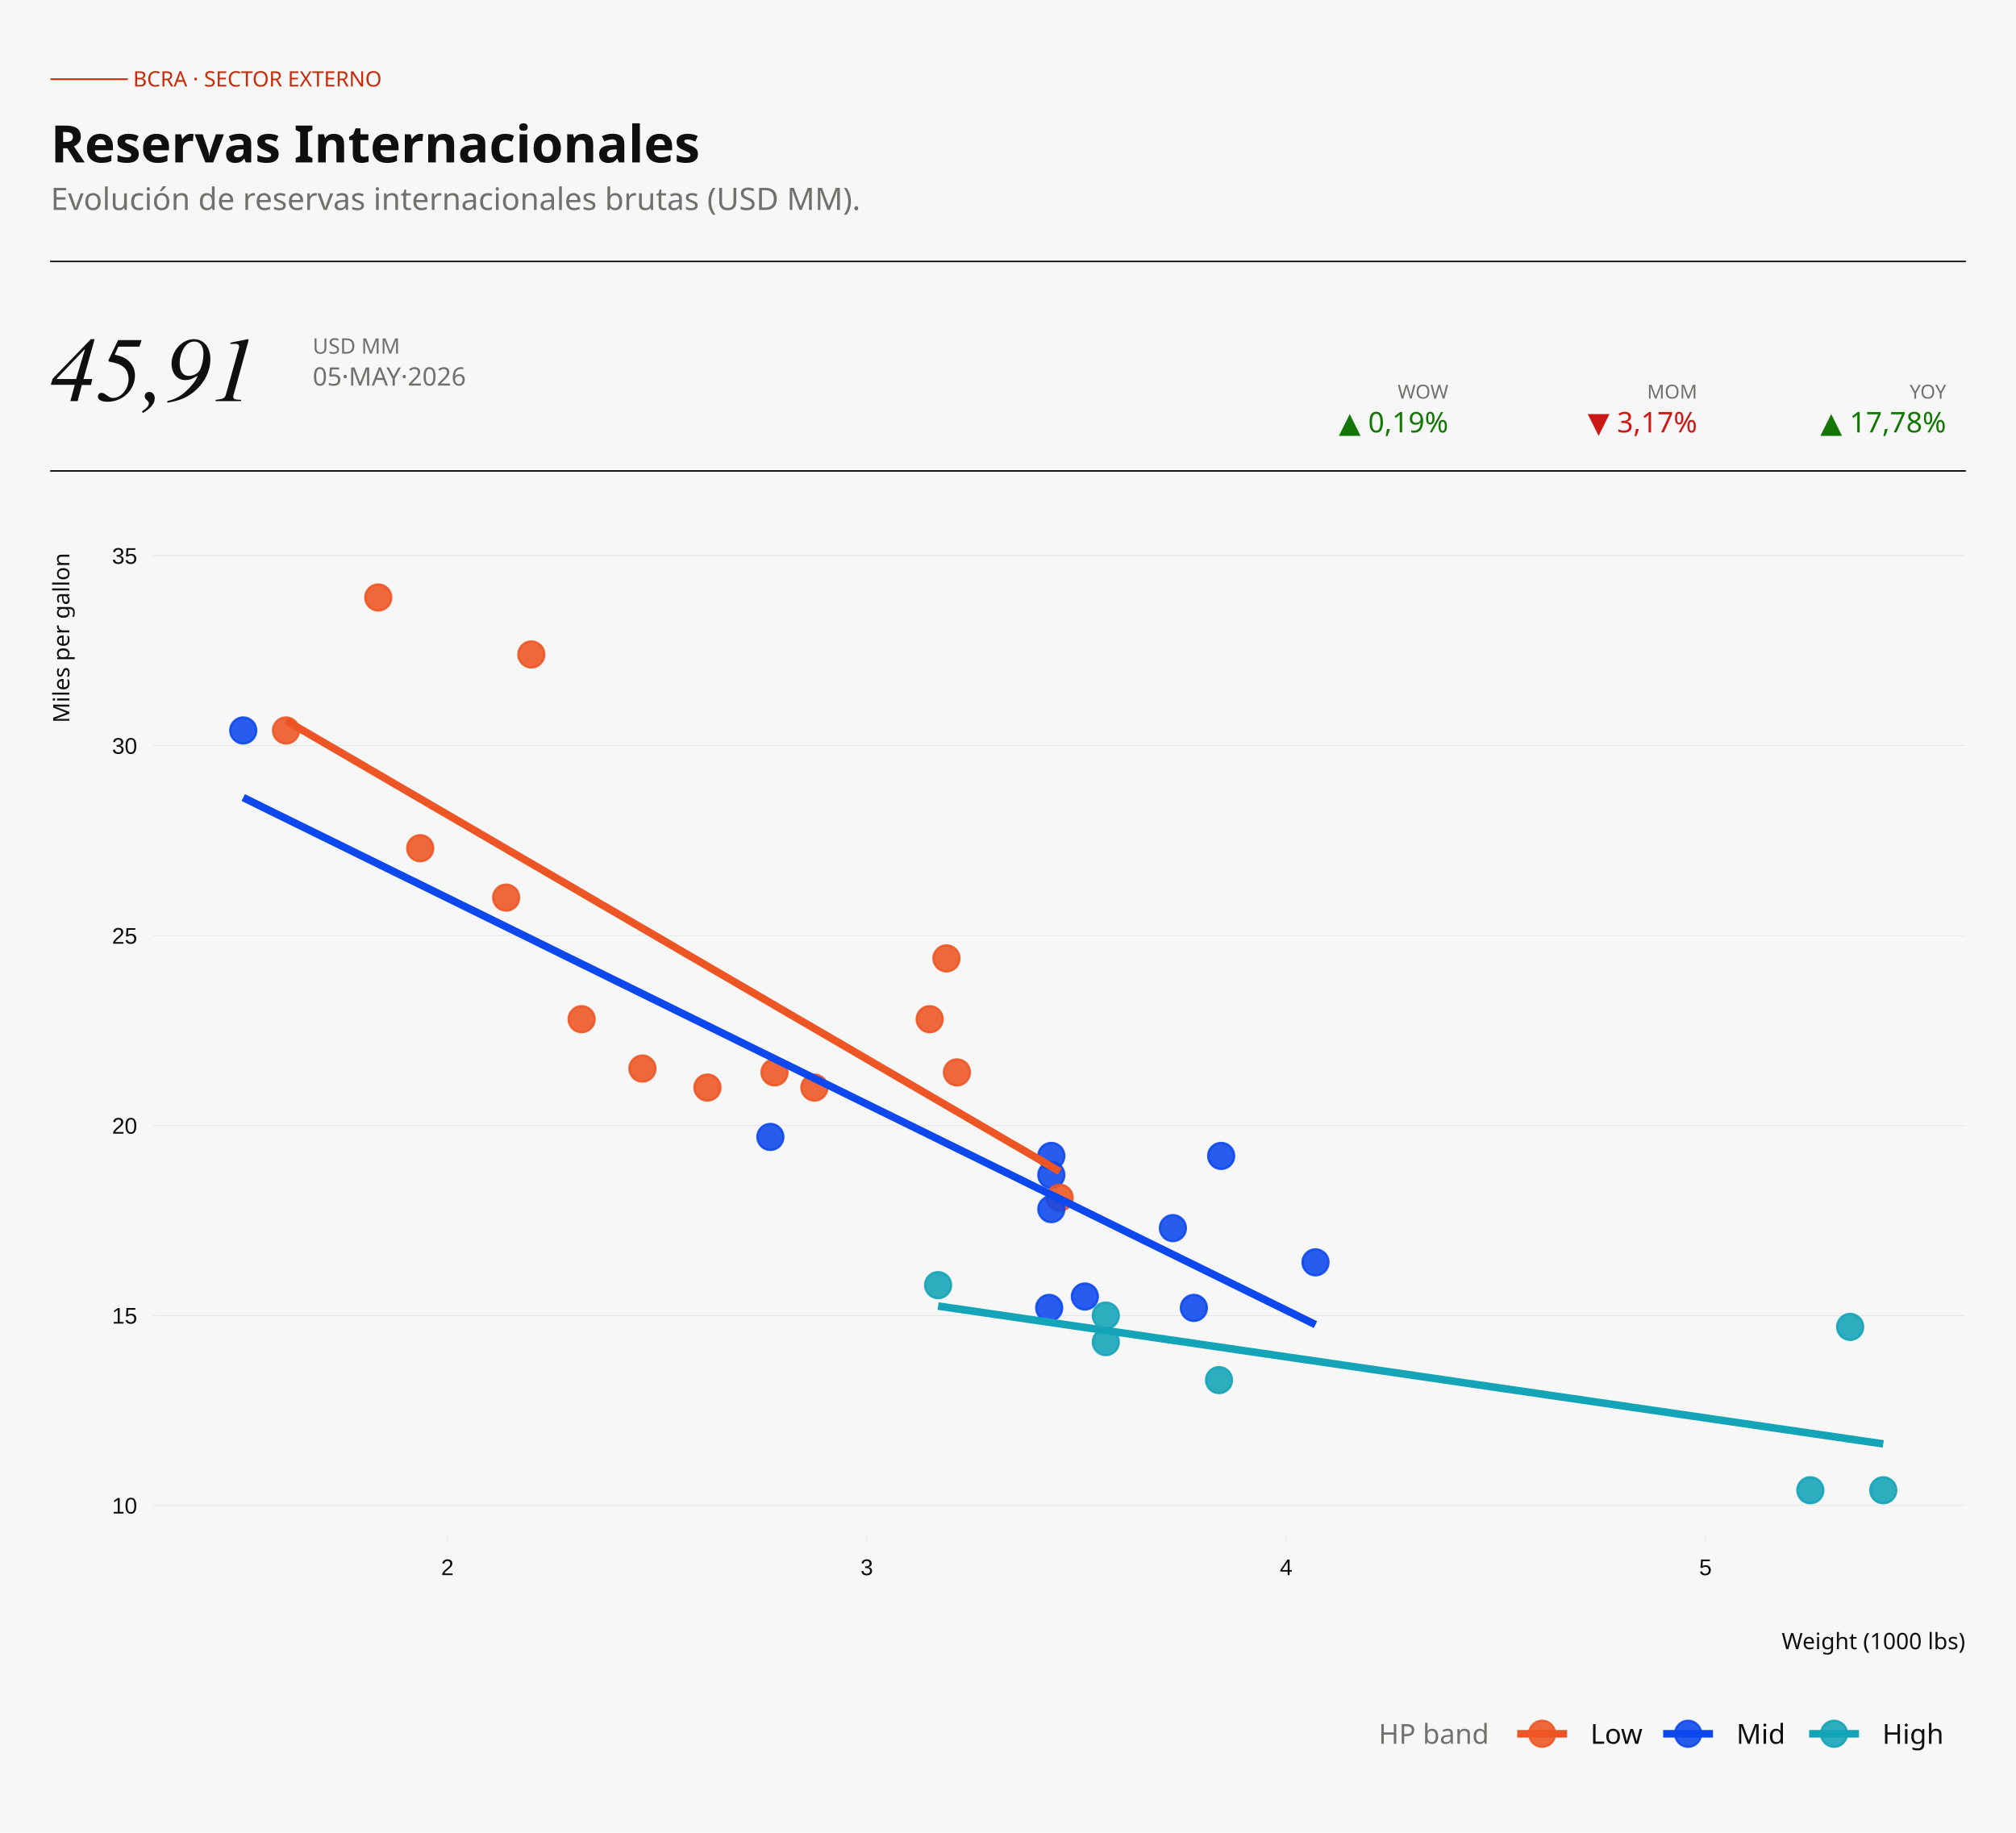
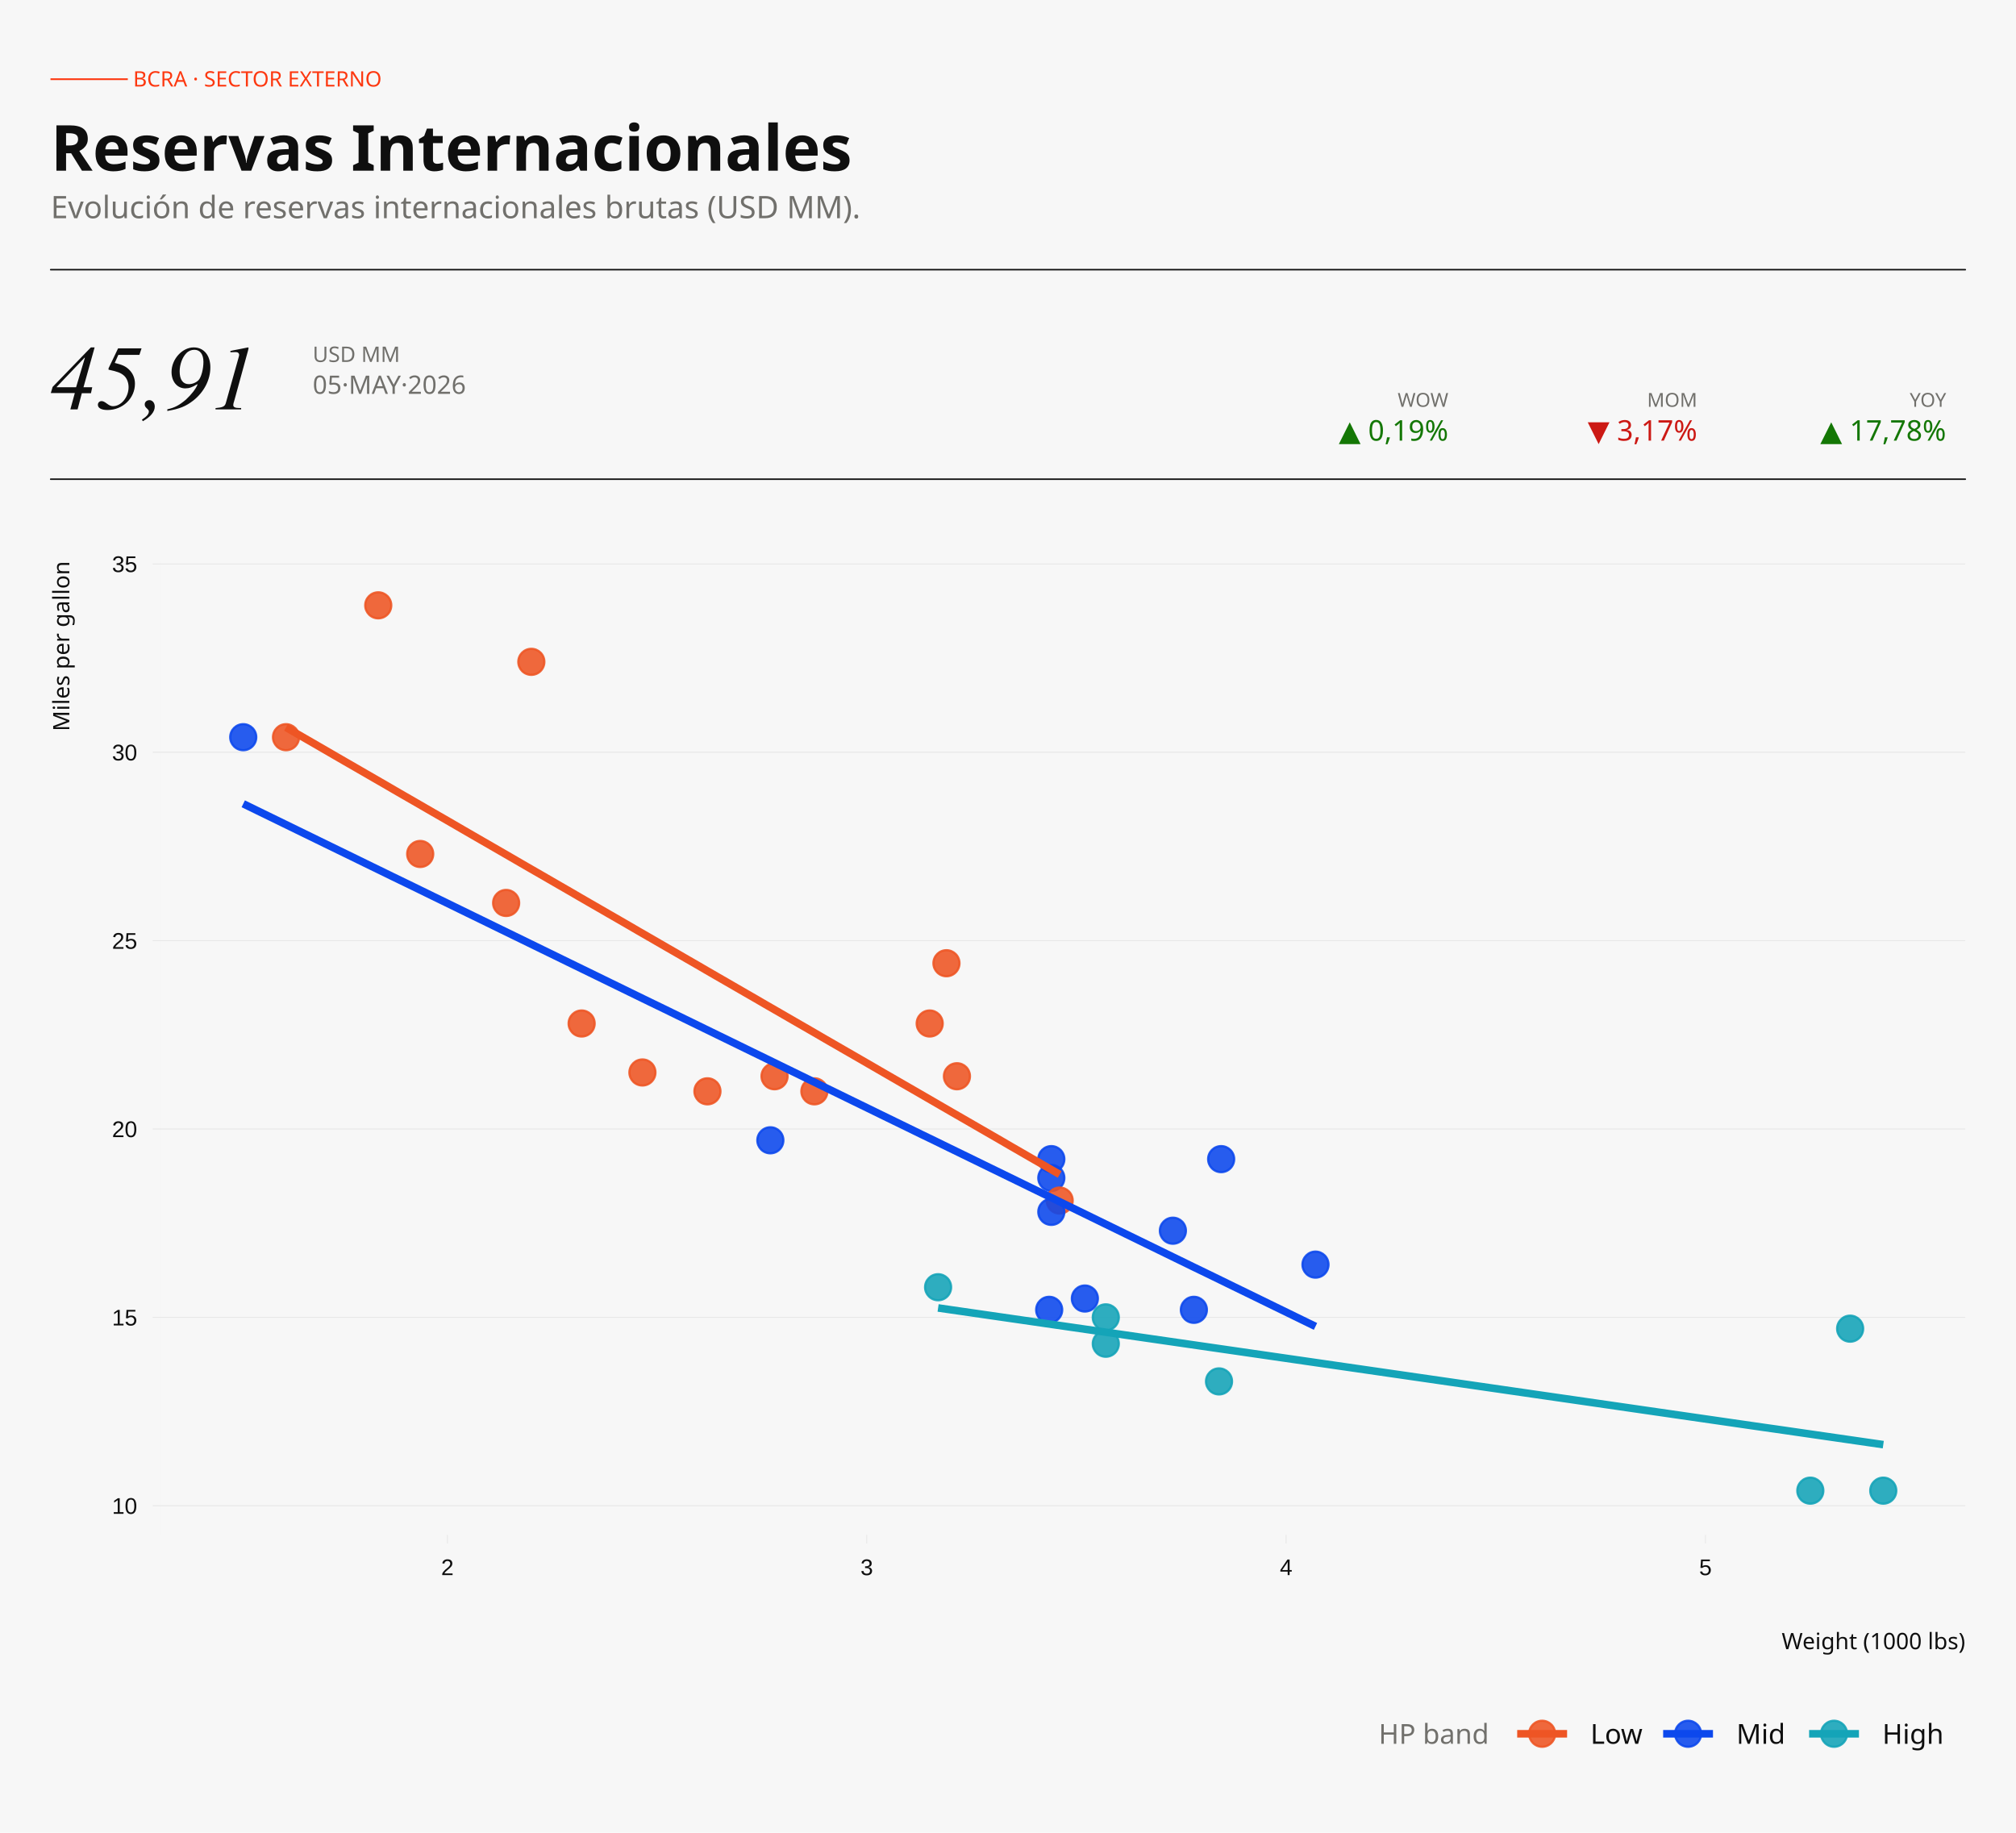
<svg xmlns="http://www.w3.org/2000/svg" width="396.00pt" height="360.00pt" viewBox="0 0 396.00 360.00">
  <g class="svglite">
    <defs>
      <style type="text/css">
    .svglite line, .svglite polyline, .svglite polygon, .svglite path, .svglite rect, .svglite circle {
      fill: none;
      stroke: #000000;
      stroke-linecap: round;
      stroke-linejoin: round;
      stroke-miterlimit: 10.00;
    }
    .svglite text {
      white-space: pre;
    }
    .svglite g.glyphgroup path {
      fill: inherit;
      stroke: none;
    }
  </style>
    </defs>
    <rect width="100%" height="100%" style="stroke: none; fill: none;" />
    <defs>
      <clipPath id="cpMC4wMHwzOTYuMDB8MC4wMHwzNjAuMDA=">
        <rect x="0.00" y="0.00" width="396.00" height="360.00" />
      </clipPath>
    </defs>
    <g clip-path="url(#cpMC4wMHwzOTYuMDB8MC4wMHwzNjAuMDA=)">
      <rect x="-0" y="0.00" width="396.00" height="360.00" style="stroke-width: 0.65; stroke: none; fill: #F7F7F7;" />
    </g>
    <defs>
-       <clipPath id="cpMzEuNjd8Mzg2LjA0fDEwOC41OXwzMDEuNDk=">
-         <rect x="31.67" y="108.59" width="354.37" height="192.90" />
+       <clipPath id="cpMzEuNjd8Mzg2LjA0fDExMC4yMXwzMDEuNDk=">
+         <rect x="31.67" y="110.21" width="354.37" height="191.28" />
      </clipPath>
    </defs>
-     <g clip-path="url(#cpMzEuNjd8Mzg2LjA0fDEwOC41OXwzMDEuNDk=)">
-       <rect x="31.67" y="108.59" width="354.37" height="192.90" style="stroke-width: 0.65; stroke: none; fill: #F7F7F7;" />
-       <polyline points="31.67,295.71 386.04,295.71 " style="stroke-width: 0.15; stroke: #E4E4E4; stroke-linecap: butt;" />
-       <polyline points="31.67,258.40 386.04,258.40 " style="stroke-width: 0.15; stroke: #E4E4E4; stroke-linecap: butt;" />
-       <polyline points="31.67,221.08 386.04,221.08 " style="stroke-width: 0.15; stroke: #E4E4E4; stroke-linecap: butt;" />
-       <polyline points="31.67,183.77 386.04,183.77 " style="stroke-width: 0.15; stroke: #E4E4E4; stroke-linecap: butt;" />
-       <polyline points="31.67,146.46 386.04,146.46 " style="stroke-width: 0.15; stroke: #E4E4E4; stroke-linecap: butt;" />
-       <polyline points="31.67,109.15 386.04,109.15 " style="stroke-width: 0.15; stroke: #E4E4E4; stroke-linecap: butt;" />
-       <circle cx="138.96" cy="213.62" r="2.56" style="stroke-width: 0.43; stroke: #EE5524; stroke-opacity: 0.88; fill: #EE5524; fill-opacity: 0.88;" />
-       <circle cx="159.97" cy="213.62" r="2.56" style="stroke-width: 0.43; stroke: #EE5524; stroke-opacity: 0.88; fill: #EE5524; fill-opacity: 0.88;" />
-       <circle cx="114.25" cy="200.19" r="2.56" style="stroke-width: 0.43; stroke: #EE5524; stroke-opacity: 0.88; fill: #EE5524; fill-opacity: 0.88;" />
-       <circle cx="187.97" cy="210.64" r="2.56" style="stroke-width: 0.43; stroke: #EE5524; stroke-opacity: 0.88; fill: #EE5524; fill-opacity: 0.88;" />
-       <circle cx="206.51" cy="230.79" r="2.56" style="stroke-width: 0.43; stroke: #0C48ED; stroke-opacity: 0.88; fill: #0C48ED; fill-opacity: 0.88;" />
-       <circle cx="208.15" cy="235.26" r="2.56" style="stroke-width: 0.43; stroke: #EE5524; stroke-opacity: 0.88; fill: #EE5524; fill-opacity: 0.88;" />
-       <circle cx="217.21" cy="263.62" r="2.56" style="stroke-width: 0.43; stroke: #14A4B8; stroke-opacity: 0.88; fill: #14A4B8; fill-opacity: 0.88;" />
-       <circle cx="185.91" cy="188.25" r="2.56" style="stroke-width: 0.43; stroke: #EE5524; stroke-opacity: 0.88; fill: #EE5524; fill-opacity: 0.88;" />
-       <circle cx="182.62" cy="200.19" r="2.56" style="stroke-width: 0.43; stroke: #EE5524; stroke-opacity: 0.88; fill: #EE5524; fill-opacity: 0.88;" />
-       <circle cx="206.51" cy="227.05" r="2.56" style="stroke-width: 0.43; stroke: #0C48ED; stroke-opacity: 0.88; fill: #0C48ED; fill-opacity: 0.88;" />
-       <circle cx="206.51" cy="237.50" r="2.56" style="stroke-width: 0.43; stroke: #0C48ED; stroke-opacity: 0.88; fill: #0C48ED; fill-opacity: 0.88;" />
-       <circle cx="258.40" cy="247.95" r="2.56" style="stroke-width: 0.43; stroke: #0C48ED; stroke-opacity: 0.88; fill: #0C48ED; fill-opacity: 0.88;" />
-       <circle cx="230.39" cy="241.23" r="2.56" style="stroke-width: 0.43; stroke: #0C48ED; stroke-opacity: 0.88; fill: #0C48ED; fill-opacity: 0.88;" />
-       <circle cx="234.51" cy="256.90" r="2.56" style="stroke-width: 0.43; stroke: #0C48ED; stroke-opacity: 0.88; fill: #0C48ED; fill-opacity: 0.88;" />
-       <circle cx="355.60" cy="292.72" r="2.56" style="stroke-width: 0.43; stroke: #14A4B8; stroke-opacity: 0.88; fill: #14A4B8; fill-opacity: 0.88;" />
-       <circle cx="369.93" cy="292.72" r="2.56" style="stroke-width: 0.43; stroke: #14A4B8; stroke-opacity: 0.88; fill: #14A4B8; fill-opacity: 0.88;" />
-       <circle cx="363.42" cy="260.63" r="2.56" style="stroke-width: 0.43; stroke: #14A4B8; stroke-opacity: 0.88; fill: #14A4B8; fill-opacity: 0.88;" />
-       <circle cx="104.37" cy="128.55" r="2.56" style="stroke-width: 0.43; stroke: #EE5524; stroke-opacity: 0.88; fill: #EE5524; fill-opacity: 0.88;" />
-       <circle cx="56.18" cy="143.48" r="2.56" style="stroke-width: 0.43; stroke: #EE5524; stroke-opacity: 0.88; fill: #EE5524; fill-opacity: 0.88;" />
-       <circle cx="74.30" cy="117.36" r="2.56" style="stroke-width: 0.43; stroke: #EE5524; stroke-opacity: 0.88; fill: #EE5524; fill-opacity: 0.88;" />
-       <circle cx="126.19" cy="209.89" r="2.56" style="stroke-width: 0.43; stroke: #EE5524; stroke-opacity: 0.88; fill: #EE5524; fill-opacity: 0.88;" />
-       <circle cx="213.10" cy="254.66" r="2.56" style="stroke-width: 0.43; stroke: #0C48ED; stroke-opacity: 0.88; fill: #0C48ED; fill-opacity: 0.88;" />
-       <circle cx="206.09" cy="256.90" r="2.56" style="stroke-width: 0.43; stroke: #0C48ED; stroke-opacity: 0.88; fill: #0C48ED; fill-opacity: 0.88;" />
-       <circle cx="239.45" cy="271.08" r="2.56" style="stroke-width: 0.43; stroke: #14A4B8; stroke-opacity: 0.88; fill: #14A4B8; fill-opacity: 0.88;" />
-       <circle cx="239.87" cy="227.05" r="2.56" style="stroke-width: 0.43; stroke: #0C48ED; stroke-opacity: 0.88; fill: #0C48ED; fill-opacity: 0.88;" />
-       <circle cx="82.54" cy="166.61" r="2.56" style="stroke-width: 0.43; stroke: #EE5524; stroke-opacity: 0.88; fill: #EE5524; fill-opacity: 0.88;" />
-       <circle cx="99.42" cy="176.31" r="2.56" style="stroke-width: 0.43; stroke: #EE5524; stroke-opacity: 0.88; fill: #EE5524; fill-opacity: 0.88;" />
-       <circle cx="47.78" cy="143.48" r="2.56" style="stroke-width: 0.43; stroke: #0C48ED; stroke-opacity: 0.88; fill: #0C48ED; fill-opacity: 0.88;" />
-       <circle cx="184.27" cy="252.43" r="2.56" style="stroke-width: 0.43; stroke: #14A4B8; stroke-opacity: 0.88; fill: #14A4B8; fill-opacity: 0.88;" />
-       <circle cx="151.32" cy="223.32" r="2.56" style="stroke-width: 0.43; stroke: #0C48ED; stroke-opacity: 0.88; fill: #0C48ED; fill-opacity: 0.88;" />
-       <circle cx="217.21" cy="258.40" r="2.56" style="stroke-width: 0.43; stroke: #14A4B8; stroke-opacity: 0.88; fill: #14A4B8; fill-opacity: 0.88;" />
-       <circle cx="152.14" cy="210.64" r="2.56" style="stroke-width: 0.43; stroke: #EE5524; stroke-opacity: 0.88; fill: #EE5524; fill-opacity: 0.88;" />
-       <polyline points="56.18,141.53 58.10,142.66 60.03,143.78 61.95,144.90 63.87,146.02 65.80,147.14 67.72,148.26 69.65,149.38 71.57,150.50 73.49,151.62 75.42,152.74 77.34,153.87 79.26,154.99 81.19,156.11 83.11,157.23 85.03,158.35 86.96,159.47 88.88,160.59 90.81,161.71 92.73,162.83 94.65,163.95 96.58,165.08 98.50,166.20 100.42,167.32 102.35,168.44 104.27,169.56 106.20,170.68 108.12,171.80 110.04,172.92 111.97,174.04 113.89,175.16 115.81,176.29 117.74,177.41 119.66,178.53 121.59,179.65 123.51,180.77 125.43,181.89 127.36,183.01 129.28,184.13 131.20,185.25 133.13,186.38 135.05,187.50 136.98,188.62 138.90,189.74 140.82,190.86 142.75,191.98 144.67,193.10 146.59,194.22 148.52,195.34 150.44,196.46 152.37,197.59 154.29,198.71 156.21,199.83 158.14,200.95 160.06,202.07 161.98,203.19 163.91,204.31 165.83,205.43 167.76,206.55 169.68,207.67 171.60,208.80 173.53,209.92 175.45,211.04 177.37,212.16 179.30,213.28 181.22,214.40 183.14,215.52 185.07,216.64 186.99,217.76 188.92,218.88 190.84,220.01 192.76,221.13 194.69,222.25 196.61,223.37 198.53,224.49 200.46,225.61 202.38,226.73 204.31,227.85 206.23,228.97 208.15,230.09 " style="stroke-width: 1.49; stroke: #EE5524; stroke-linecap: butt;" />
-       <polyline points="47.78,156.66 50.44,157.97 53.11,159.29 55.78,160.60 58.44,161.91 61.11,163.22 63.77,164.53 66.44,165.84 69.11,167.15 71.77,168.46 74.44,169.77 77.10,171.08 79.77,172.39 82.44,173.70 85.10,175.01 87.77,176.32 90.43,177.63 93.10,178.94 95.77,180.25 98.43,181.56 101.10,182.87 103.77,184.18 106.43,185.50 109.10,186.81 111.76,188.12 114.43,189.43 117.10,190.74 119.76,192.05 122.43,193.36 125.09,194.67 127.76,195.98 130.43,197.29 133.09,198.60 135.76,199.91 138.42,201.22 141.09,202.53 143.76,203.84 146.42,205.15 149.09,206.46 151.76,207.77 154.42,209.08 157.09,210.39 159.75,211.71 162.42,213.02 165.09,214.33 167.75,215.64 170.42,216.95 173.08,218.26 175.75,219.57 178.42,220.88 181.08,222.19 183.75,223.50 186.41,224.81 189.08,226.12 191.75,227.43 194.41,228.74 197.08,230.05 199.75,231.36 202.41,232.67 205.08,233.98 207.74,235.29 210.41,236.60 213.08,237.92 215.74,239.23 218.41,240.54 221.07,241.85 223.74,243.16 226.41,244.47 229.07,245.78 231.74,247.09 234.40,248.40 237.07,249.71 239.74,251.02 242.40,252.33 245.07,253.64 247.74,254.95 250.40,256.26 253.07,257.57 255.73,258.88 258.40,260.19 " style="stroke-width: 1.49; stroke: #0C48ED; stroke-linecap: butt;" />
-       <polyline points="184.27,256.54 186.62,256.88 188.97,257.22 191.32,257.56 193.67,257.91 196.02,258.25 198.37,258.59 200.72,258.94 203.07,259.28 205.42,259.62 207.77,259.96 210.12,260.31 212.47,260.65 214.82,260.99 217.17,261.33 219.52,261.68 221.87,262.02 224.22,262.36 226.57,262.71 228.92,263.05 231.27,263.39 233.62,263.73 235.97,264.08 238.32,264.42 240.67,264.76 243.02,265.11 245.37,265.45 247.72,265.79 250.07,266.13 252.42,266.48 254.77,266.82 257.12,267.16 259.47,267.50 261.82,267.85 264.17,268.19 266.52,268.53 268.87,268.88 271.22,269.22 273.57,269.56 275.92,269.90 278.27,270.25 280.62,270.59 282.97,270.93 285.32,271.27 287.67,271.62 290.02,271.96 292.37,272.30 294.72,272.65 297.07,272.99 299.42,273.33 301.77,273.67 304.12,274.02 306.47,274.36 308.83,274.70 311.18,275.04 313.53,275.39 315.88,275.73 318.23,276.07 320.58,276.42 322.93,276.76 325.28,277.10 327.63,277.44 329.98,277.79 332.33,278.13 334.68,278.47 337.03,278.82 339.38,279.16 341.73,279.50 344.08,279.84 346.43,280.19 348.78,280.53 351.13,280.87 353.48,281.21 355.83,281.56 358.18,281.90 360.53,282.24 362.88,282.59 365.23,282.93 367.58,283.27 369.93,283.61 " style="stroke-width: 1.49; stroke: #14A4B8; stroke-linecap: butt;" />
+     <g clip-path="url(#cpMzEuNjd8Mzg2LjA0fDExMC4yMXwzMDEuNDk=)">
+       <rect x="31.67" y="110.21" width="354.37" height="191.28" style="stroke-width: 0.65; stroke: none; fill: #F7F7F7;" />
+       <polyline points="31.67,295.76 386.04,295.76 " style="stroke-width: 0.15; stroke: #E4E4E4; stroke-linecap: butt;" />
+       <polyline points="31.67,258.76 386.04,258.76 " style="stroke-width: 0.15; stroke: #E4E4E4; stroke-linecap: butt;" />
+       <polyline points="31.67,221.76 386.04,221.76 " style="stroke-width: 0.15; stroke: #E4E4E4; stroke-linecap: butt;" />
+       <polyline points="31.67,184.76 386.04,184.76 " style="stroke-width: 0.15; stroke: #E4E4E4; stroke-linecap: butt;" />
+       <polyline points="31.67,147.76 386.04,147.76 " style="stroke-width: 0.15; stroke: #E4E4E4; stroke-linecap: butt;" />
+       <polyline points="31.67,110.76 386.04,110.76 " style="stroke-width: 0.15; stroke: #E4E4E4; stroke-linecap: butt;" />
+       <circle cx="138.96" cy="214.36" r="2.56" style="stroke-width: 0.43; stroke: #EE5524; stroke-opacity: 0.88; fill: #EE5524; fill-opacity: 0.88;" />
+       <circle cx="159.97" cy="214.36" r="2.56" style="stroke-width: 0.43; stroke: #EE5524; stroke-opacity: 0.88; fill: #EE5524; fill-opacity: 0.88;" />
+       <circle cx="114.25" cy="201.04" r="2.56" style="stroke-width: 0.43; stroke: #EE5524; stroke-opacity: 0.88; fill: #EE5524; fill-opacity: 0.88;" />
+       <circle cx="187.97" cy="211.40" r="2.56" style="stroke-width: 0.43; stroke: #EE5524; stroke-opacity: 0.88; fill: #EE5524; fill-opacity: 0.88;" />
+       <circle cx="206.51" cy="231.38" r="2.56" style="stroke-width: 0.43; stroke: #0C48ED; stroke-opacity: 0.88; fill: #0C48ED; fill-opacity: 0.88;" />
+       <circle cx="208.15" cy="235.82" r="2.56" style="stroke-width: 0.43; stroke: #EE5524; stroke-opacity: 0.88; fill: #EE5524; fill-opacity: 0.88;" />
+       <circle cx="217.21" cy="263.94" r="2.56" style="stroke-width: 0.43; stroke: #14A4B8; stroke-opacity: 0.88; fill: #14A4B8; fill-opacity: 0.88;" />
+       <circle cx="185.91" cy="189.20" r="2.56" style="stroke-width: 0.43; stroke: #EE5524; stroke-opacity: 0.88; fill: #EE5524; fill-opacity: 0.88;" />
+       <circle cx="182.62" cy="201.04" r="2.56" style="stroke-width: 0.43; stroke: #EE5524; stroke-opacity: 0.88; fill: #EE5524; fill-opacity: 0.88;" />
+       <circle cx="206.51" cy="227.68" r="2.56" style="stroke-width: 0.43; stroke: #0C48ED; stroke-opacity: 0.88; fill: #0C48ED; fill-opacity: 0.88;" />
+       <circle cx="206.51" cy="238.04" r="2.56" style="stroke-width: 0.43; stroke: #0C48ED; stroke-opacity: 0.88; fill: #0C48ED; fill-opacity: 0.88;" />
+       <circle cx="258.40" cy="248.40" r="2.56" style="stroke-width: 0.43; stroke: #0C48ED; stroke-opacity: 0.88; fill: #0C48ED; fill-opacity: 0.88;" />
+       <circle cx="230.39" cy="241.74" r="2.56" style="stroke-width: 0.43; stroke: #0C48ED; stroke-opacity: 0.88; fill: #0C48ED; fill-opacity: 0.88;" />
+       <circle cx="234.51" cy="257.28" r="2.56" style="stroke-width: 0.43; stroke: #0C48ED; stroke-opacity: 0.88; fill: #0C48ED; fill-opacity: 0.88;" />
+       <circle cx="355.60" cy="292.80" r="2.56" style="stroke-width: 0.43; stroke: #14A4B8; stroke-opacity: 0.88; fill: #14A4B8; fill-opacity: 0.88;" />
+       <circle cx="369.93" cy="292.80" r="2.56" style="stroke-width: 0.43; stroke: #14A4B8; stroke-opacity: 0.88; fill: #14A4B8; fill-opacity: 0.88;" />
+       <circle cx="363.42" cy="260.98" r="2.56" style="stroke-width: 0.43; stroke: #14A4B8; stroke-opacity: 0.88; fill: #14A4B8; fill-opacity: 0.88;" />
+       <circle cx="104.37" cy="130.00" r="2.56" style="stroke-width: 0.43; stroke: #EE5524; stroke-opacity: 0.88; fill: #EE5524; fill-opacity: 0.88;" />
+       <circle cx="56.18" cy="144.80" r="2.56" style="stroke-width: 0.43; stroke: #EE5524; stroke-opacity: 0.88; fill: #EE5524; fill-opacity: 0.88;" />
+       <circle cx="74.30" cy="118.90" r="2.56" style="stroke-width: 0.43; stroke: #EE5524; stroke-opacity: 0.88; fill: #EE5524; fill-opacity: 0.88;" />
+       <circle cx="126.19" cy="210.66" r="2.56" style="stroke-width: 0.43; stroke: #EE5524; stroke-opacity: 0.88; fill: #EE5524; fill-opacity: 0.88;" />
+       <circle cx="213.10" cy="255.06" r="2.56" style="stroke-width: 0.43; stroke: #0C48ED; stroke-opacity: 0.88; fill: #0C48ED; fill-opacity: 0.88;" />
+       <circle cx="206.09" cy="257.28" r="2.56" style="stroke-width: 0.43; stroke: #0C48ED; stroke-opacity: 0.88; fill: #0C48ED; fill-opacity: 0.88;" />
+       <circle cx="239.45" cy="271.34" r="2.56" style="stroke-width: 0.43; stroke: #14A4B8; stroke-opacity: 0.88; fill: #14A4B8; fill-opacity: 0.88;" />
+       <circle cx="239.87" cy="227.68" r="2.56" style="stroke-width: 0.43; stroke: #0C48ED; stroke-opacity: 0.88; fill: #0C48ED; fill-opacity: 0.88;" />
+       <circle cx="82.54" cy="167.74" r="2.56" style="stroke-width: 0.43; stroke: #EE5524; stroke-opacity: 0.88; fill: #EE5524; fill-opacity: 0.88;" />
+       <circle cx="99.42" cy="177.36" r="2.56" style="stroke-width: 0.43; stroke: #EE5524; stroke-opacity: 0.88; fill: #EE5524; fill-opacity: 0.88;" />
+       <circle cx="47.78" cy="144.80" r="2.56" style="stroke-width: 0.43; stroke: #0C48ED; stroke-opacity: 0.88; fill: #0C48ED; fill-opacity: 0.88;" />
+       <circle cx="184.27" cy="252.84" r="2.56" style="stroke-width: 0.43; stroke: #14A4B8; stroke-opacity: 0.88; fill: #14A4B8; fill-opacity: 0.88;" />
+       <circle cx="151.32" cy="223.98" r="2.56" style="stroke-width: 0.43; stroke: #0C48ED; stroke-opacity: 0.88; fill: #0C48ED; fill-opacity: 0.88;" />
+       <circle cx="217.21" cy="258.76" r="2.56" style="stroke-width: 0.43; stroke: #14A4B8; stroke-opacity: 0.88; fill: #14A4B8; fill-opacity: 0.88;" />
+       <circle cx="152.14" cy="211.40" r="2.56" style="stroke-width: 0.43; stroke: #EE5524; stroke-opacity: 0.88; fill: #EE5524; fill-opacity: 0.88;" />
+       <polyline points="56.18,142.88 58.10,143.99 60.03,145.10 61.95,146.21 63.87,147.32 65.80,148.44 67.72,149.55 69.65,150.66 71.57,151.77 73.49,152.88 75.42,153.99 77.34,155.11 79.26,156.22 81.19,157.33 83.11,158.44 85.03,159.55 86.96,160.66 88.88,161.77 90.81,162.89 92.73,164.00 94.65,165.11 96.58,166.22 98.50,167.33 100.42,168.44 102.35,169.56 104.27,170.67 106.20,171.78 108.12,172.89 110.04,174.00 111.97,175.11 113.89,176.23 115.81,177.34 117.74,178.45 119.66,179.56 121.59,180.67 123.51,181.78 125.43,182.90 127.36,184.01 129.28,185.12 131.20,186.23 133.13,187.34 135.05,188.45 136.98,189.56 138.90,190.68 140.82,191.79 142.75,192.90 144.67,194.01 146.59,195.12 148.52,196.23 150.44,197.35 152.37,198.46 154.29,199.57 156.21,200.68 158.14,201.79 160.06,202.90 161.98,204.02 163.91,205.13 165.83,206.24 167.76,207.35 169.68,208.46 171.60,209.57 173.53,210.69 175.45,211.80 177.37,212.91 179.30,214.02 181.22,215.13 183.14,216.24 185.07,217.36 186.99,218.47 188.92,219.58 190.84,220.69 192.76,221.80 194.69,222.91 196.61,224.02 198.53,225.14 200.46,226.25 202.38,227.36 204.31,228.47 206.23,229.58 208.15,230.69 " style="stroke-width: 1.49; stroke: #EE5524; stroke-linecap: butt;" />
+       <polyline points="47.78,157.88 50.44,159.18 53.11,160.48 55.78,161.78 58.44,163.08 61.11,164.38 63.77,165.68 66.44,166.98 69.11,168.28 71.77,169.58 74.44,170.88 77.10,172.18 79.77,173.47 82.44,174.77 85.10,176.07 87.77,177.37 90.43,178.67 93.10,179.97 95.77,181.27 98.43,182.57 101.10,183.87 103.77,185.17 106.43,186.47 109.10,187.77 111.76,189.07 114.43,190.37 117.10,191.67 119.76,192.97 122.43,194.27 125.09,195.57 127.76,196.87 130.43,198.16 133.09,199.46 135.76,200.76 138.42,202.06 141.09,203.36 143.76,204.66 146.42,205.96 149.09,207.26 151.76,208.56 154.42,209.86 157.09,211.16 159.75,212.46 162.42,213.76 165.09,215.06 167.75,216.36 170.42,217.66 173.08,218.96 175.75,220.26 178.42,221.56 181.08,222.86 183.75,224.15 186.41,225.45 189.08,226.75 191.75,228.05 194.41,229.35 197.08,230.65 199.75,231.95 202.41,233.25 205.08,234.55 207.74,235.85 210.41,237.15 213.08,238.45 215.74,239.75 218.41,241.05 221.07,242.35 223.74,243.65 226.41,244.95 229.07,246.25 231.74,247.55 234.40,248.85 237.07,250.14 239.74,251.44 242.40,252.74 245.07,254.04 247.74,255.34 250.40,256.64 253.07,257.94 255.73,259.24 258.40,260.54 " style="stroke-width: 1.49; stroke: #0C48ED; stroke-linecap: butt;" />
+       <polyline points="184.27,256.91 186.62,257.25 188.97,257.59 191.32,257.93 193.67,258.27 196.02,258.61 198.37,258.95 200.72,259.29 203.07,259.63 205.42,259.97 207.77,260.31 210.12,260.65 212.47,260.99 214.82,261.33 217.17,261.67 219.52,262.01 221.87,262.35 224.22,262.69 226.57,263.03 228.92,263.37 231.27,263.71 233.62,264.05 235.97,264.39 238.32,264.73 240.67,265.07 243.02,265.41 245.37,265.75 247.72,266.09 250.07,266.43 252.42,266.77 254.77,267.11 257.12,267.45 259.47,267.79 261.82,268.13 264.17,268.47 266.52,268.81 268.87,269.15 271.22,269.49 273.57,269.83 275.92,270.17 278.27,270.51 280.62,270.85 282.97,271.19 285.32,271.53 287.67,271.87 290.02,272.21 292.37,272.55 294.72,272.89 297.07,273.23 299.42,273.57 301.77,273.91 304.12,274.25 306.47,274.59 308.83,274.93 311.18,275.27 313.53,275.61 315.88,275.95 318.23,276.29 320.58,276.63 322.93,276.97 325.28,277.31 327.63,277.65 329.98,277.99 332.33,278.33 334.68,278.67 337.03,279.01 339.38,279.35 341.73,279.69 344.08,280.03 346.43,280.37 348.78,280.70 351.13,281.04 353.48,281.38 355.83,281.72 358.18,282.06 360.53,282.40 362.88,282.74 365.23,283.08 367.58,283.42 369.93,283.76 " style="stroke-width: 1.49; stroke: #14A4B8; stroke-linecap: butt;" />
    </g>
    <g clip-path="url(#cpMC4wMHwzOTYuMDB8MC4wMHwzNjAuMDA=)">
-       <text x="26.96" y="297.30" text-anchor="end" style="font-size: 4.46px;fill: #0F0F0F; font-family: &quot;Arial&quot;;" textLength="4.97px" lengthAdjust="spacingAndGlyphs">10</text>
-       <text x="26.96" y="259.99" text-anchor="end" style="font-size: 4.46px;fill: #0F0F0F; font-family: &quot;Arial&quot;;" textLength="4.97px" lengthAdjust="spacingAndGlyphs">15</text>
-       <text x="26.96" y="222.68" text-anchor="end" style="font-size: 4.46px;fill: #0F0F0F; font-family: &quot;Arial&quot;;" textLength="4.97px" lengthAdjust="spacingAndGlyphs">20</text>
-       <text x="26.96" y="185.37" text-anchor="end" style="font-size: 4.46px;fill: #0F0F0F; font-family: &quot;Arial&quot;;" textLength="4.97px" lengthAdjust="spacingAndGlyphs">25</text>
-       <text x="26.96" y="148.06" text-anchor="end" style="font-size: 4.46px;fill: #0F0F0F; font-family: &quot;Arial&quot;;" textLength="4.97px" lengthAdjust="spacingAndGlyphs">30</text>
-       <text x="26.96" y="110.74" text-anchor="end" style="font-size: 4.46px;fill: #0F0F0F; font-family: &quot;Arial&quot;;" textLength="4.97px" lengthAdjust="spacingAndGlyphs">35</text>
-       <polyline points="29.99,295.71 31.67,295.71 " style="stroke-width: 0.15; stroke: #E4E4E4; stroke-linecap: butt;" />
-       <polyline points="29.99,258.40 31.67,258.40 " style="stroke-width: 0.15; stroke: #E4E4E4; stroke-linecap: butt;" />
-       <polyline points="29.99,221.08 31.67,221.08 " style="stroke-width: 0.15; stroke: #E4E4E4; stroke-linecap: butt;" />
-       <polyline points="29.99,183.77 31.67,183.77 " style="stroke-width: 0.15; stroke: #E4E4E4; stroke-linecap: butt;" />
-       <polyline points="29.99,146.46 31.67,146.46 " style="stroke-width: 0.15; stroke: #E4E4E4; stroke-linecap: butt;" />
-       <polyline points="29.99,109.15 31.67,109.15 " style="stroke-width: 0.15; stroke: #E4E4E4; stroke-linecap: butt;" />
+       <text x="26.96" y="297.35" text-anchor="end" style="font-size: 4.46px;fill: #0F0F0F; font-family: &quot;Arial&quot;;" textLength="4.97px" lengthAdjust="spacingAndGlyphs">10</text>
+       <text x="26.96" y="260.35" text-anchor="end" style="font-size: 4.46px;fill: #0F0F0F; font-family: &quot;Arial&quot;;" textLength="4.97px" lengthAdjust="spacingAndGlyphs">15</text>
+       <text x="26.96" y="223.35" text-anchor="end" style="font-size: 4.46px;fill: #0F0F0F; font-family: &quot;Arial&quot;;" textLength="4.97px" lengthAdjust="spacingAndGlyphs">20</text>
+       <text x="26.96" y="186.36" text-anchor="end" style="font-size: 4.46px;fill: #0F0F0F; font-family: &quot;Arial&quot;;" textLength="4.97px" lengthAdjust="spacingAndGlyphs">25</text>
+       <text x="26.96" y="149.36" text-anchor="end" style="font-size: 4.46px;fill: #0F0F0F; font-family: &quot;Arial&quot;;" textLength="4.97px" lengthAdjust="spacingAndGlyphs">30</text>
+       <text x="26.96" y="112.36" text-anchor="end" style="font-size: 4.46px;fill: #0F0F0F; font-family: &quot;Arial&quot;;" textLength="4.97px" lengthAdjust="spacingAndGlyphs">35</text>
+       <polyline points="29.99,295.76 31.67,295.76 " style="stroke-width: 0.15; stroke: #E4E4E4; stroke-linecap: butt;" />
+       <polyline points="29.99,258.76 31.67,258.76 " style="stroke-width: 0.15; stroke: #E4E4E4; stroke-linecap: butt;" />
+       <polyline points="29.99,221.76 31.67,221.76 " style="stroke-width: 0.15; stroke: #E4E4E4; stroke-linecap: butt;" />
+       <polyline points="29.99,184.76 31.67,184.76 " style="stroke-width: 0.15; stroke: #E4E4E4; stroke-linecap: butt;" />
+       <polyline points="29.99,147.76 31.67,147.76 " style="stroke-width: 0.15; stroke: #E4E4E4; stroke-linecap: butt;" />
+       <polyline points="29.99,110.76 31.67,110.76 " style="stroke-width: 0.15; stroke: #E4E4E4; stroke-linecap: butt;" />
      <polyline points="87.89,303.17 87.89,301.49 " style="stroke-width: 0.15; stroke: #E4E4E4; stroke-linecap: butt;" />
      <polyline points="170.26,303.17 170.26,301.49 " style="stroke-width: 0.15; stroke: #E4E4E4; stroke-linecap: butt;" />
      <polyline points="252.63,303.17 252.63,301.49 " style="stroke-width: 0.15; stroke: #E4E4E4; stroke-linecap: butt;" />
      <polyline points="335.00,303.17 335.00,301.49 " style="stroke-width: 0.15; stroke: #E4E4E4; stroke-linecap: butt;" />
      <text x="87.89" y="309.39" text-anchor="middle" style="font-size: 4.46px;fill: #0F0F0F; font-family: &quot;Arial&quot;;" textLength="2.48px" lengthAdjust="spacingAndGlyphs">2</text>
      <text x="170.26" y="309.39" text-anchor="middle" style="font-size: 4.46px;fill: #0F0F0F; font-family: &quot;Arial&quot;;" textLength="2.48px" lengthAdjust="spacingAndGlyphs">3</text>
      <text x="252.63" y="309.39" text-anchor="middle" style="font-size: 4.46px;fill: #0F0F0F; font-family: &quot;Arial&quot;;" textLength="2.48px" lengthAdjust="spacingAndGlyphs">4</text>
      <text x="335.00" y="309.39" text-anchor="middle" style="font-size: 4.46px;fill: #0F0F0F; font-family: &quot;Arial&quot;;" textLength="2.48px" lengthAdjust="spacingAndGlyphs">5</text>
      <text x="386.04" y="323.94" text-anchor="end" style="font-size: 4.46px;fill: #0F0F0F; font-family: &quot;JetBrains Mono&quot;;" textLength="45.42px" lengthAdjust="spacingAndGlyphs">Weight (1000 lbs)</text>
-       <text transform="translate(13.62,108.59) rotate(-90)" text-anchor="end" style="font-size: 4.46px;fill: #0F0F0F; font-family: &quot;JetBrains Mono&quot;;" textLength="42.75px" lengthAdjust="spacingAndGlyphs">Miles per gallon</text>
+       <text transform="translate(13.62,110.21) rotate(-90)" text-anchor="end" style="font-size: 4.46px;fill: #0F0F0F; font-family: &quot;JetBrains Mono&quot;;" textLength="42.75px" lengthAdjust="spacingAndGlyphs">Miles per gallon</text>
      <rect x="267.43" y="331.07" width="118.60" height="18.96" style="stroke-width: 0.75; stroke: none;" />
      <rect x="267.43" y="331.07" width="118.60" height="18.96" style="stroke-width: 0.65; stroke: none; fill: #F7F7F7;" />
      <text x="270.80" y="342.52" style="font-size: 5.40px;fill: #71706C; font-family: &quot;JetBrains Mono&quot;;" textLength="22.64px" lengthAdjust="spacingAndGlyphs">HP band</text>
      <rect x="296.80" y="334.43" width="12.24" height="12.24" style="stroke-width: 0.65; stroke: none; fill: #F7F7F7;" />
      <circle cx="302.92" cy="340.55" r="2.56" style="stroke-width: 0.43; stroke: #EE5524; stroke-opacity: 0.88; fill: #EE5524; fill-opacity: 0.88;" />
      <line x1="298.02" y1="340.55" x2="307.82" y2="340.55" style="stroke-width: 1.49; stroke: #EE5524; stroke-linecap: butt;" />
      <rect x="325.47" y="334.43" width="12.24" height="12.24" style="stroke-width: 0.65; stroke: none; fill: #F7F7F7;" />
      <circle cx="331.59" cy="340.55" r="2.56" style="stroke-width: 0.43; stroke: #0C48ED; stroke-opacity: 0.88; fill: #0C48ED; fill-opacity: 0.88;" />
      <line x1="326.69" y1="340.55" x2="336.48" y2="340.55" style="stroke-width: 1.49; stroke: #0C48ED; stroke-linecap: butt;" />
      <rect x="354.14" y="334.43" width="12.24" height="12.24" style="stroke-width: 0.65; stroke: none; fill: #F7F7F7;" />
      <circle cx="360.26" cy="340.55" r="2.56" style="stroke-width: 0.43; stroke: #14A4B8; stroke-opacity: 0.88; fill: #14A4B8; fill-opacity: 0.88;" />
      <line x1="355.36" y1="340.55" x2="365.15" y2="340.55" style="stroke-width: 1.49; stroke: #14A4B8; stroke-linecap: butt;" />
      <text x="312.40" y="342.52" style="font-size: 5.40px;fill: #0F0F0F; font-family: &quot;JetBrains Mono&quot;;" textLength="9.70px" lengthAdjust="spacingAndGlyphs">Low</text>
      <text x="341.07" y="342.52" style="font-size: 5.40px;fill: #0F0F0F; font-family: &quot;JetBrains Mono&quot;;" textLength="9.70px" lengthAdjust="spacingAndGlyphs">Mid</text>
      <text x="369.74" y="342.52" style="font-size: 5.40px;fill: #0F0F0F; font-family: &quot;JetBrains Mono&quot;;" textLength="12.94px" lengthAdjust="spacingAndGlyphs">High</text>
-       <text x="9.96" y="41.24" style="font-size: 6.08px;fill: #71706C; font-family: &quot;Satoshi&quot;;" textLength="147.56px" lengthAdjust="spacingAndGlyphs">Evolución de reservas internacionales brutas (USD MM).</text>
-       <polyline points="9.96,51.35 386.04,51.35 " style="stroke-width: 0.30; stroke: #0F0F0F;" />
-       <polyline points="9.96,92.50 386.04,92.50 " style="stroke-width: 0.30; stroke: #0F0F0F;" />
-       <text x="9.96" y="78.79" style="font-size: 18.00px; font-style: italic;fill: #0F0F0F; font-family: &quot;Times&quot;;" textLength="40.50px" lengthAdjust="spacingAndGlyphs">45,91</text>
-       <text x="61.42" y="69.47" style="font-size: 4.20px;fill: #71706C; font-family: &quot;JetBrains Mono&quot;;" textLength="15.09px" lengthAdjust="spacingAndGlyphs">USD MM</text>
-       <text x="61.42" y="75.74" style="font-size: 5.00px;fill: #71706C; font-family: &quot;JetBrains Mono&quot;;" textLength="33.00px" lengthAdjust="spacingAndGlyphs">05·MAY·2026</text>
-       <text x="284.50" y="78.29" text-anchor="end" style="font-size: 3.80px;fill: #71706C; font-family: &quot;JetBrains Mono&quot;;" textLength="6.84px" lengthAdjust="spacingAndGlyphs">WOW</text>
-       <text x="284.50" y="84.93" text-anchor="end" style="font-size: 5.60px;fill: #147705; font-family: &quot;JetBrains Mono&quot;;" textLength="23.52px" lengthAdjust="spacingAndGlyphs">▲ 0,19%</text>
-       <text x="333.39" y="78.29" text-anchor="end" style="font-size: 3.80px;fill: #71706C; font-family: &quot;JetBrains Mono&quot;;" textLength="6.84px" lengthAdjust="spacingAndGlyphs">MOM</text>
-       <text x="333.39" y="84.93" text-anchor="end" style="font-size: 5.60px;fill: #CC1914; font-family: &quot;JetBrains Mono&quot;;" textLength="23.52px" lengthAdjust="spacingAndGlyphs">▼ 3,17%</text>
-       <text x="382.28" y="78.29" text-anchor="end" style="font-size: 3.80px;fill: #71706C; font-family: &quot;JetBrains Mono&quot;;" textLength="6.84px" lengthAdjust="spacingAndGlyphs">YOY</text>
-       <text x="382.28" y="84.93" text-anchor="end" style="font-size: 5.60px;fill: #147705; font-family: &quot;JetBrains Mono&quot;;" textLength="26.88px" lengthAdjust="spacingAndGlyphs">▲ 17,78%</text>
-       <text x="9.96" y="31.91" style="font-size: 10.12px; font-weight: 600;fill: #0F0F0F; font-family: &quot;Archivo&quot;;" textLength="118.38px" lengthAdjust="spacingAndGlyphs">Reservas Internacionales</text>
-       <text x="9.96" y="16.99" style="font-size: 4.18px;fill: #C52C0C; font-family: &quot;JetBrains Mono&quot;;" textLength="70.00px" lengthAdjust="spacingAndGlyphs">────── BCRA · SECTOR EXTERNO</text>
+       <text x="9.96" y="42.86" style="font-size: 6.08px;fill: #71706C; font-family: &quot;Satoshi&quot;;" textLength="147.56px" lengthAdjust="spacingAndGlyphs">Evolución de reservas internacionales brutas (USD MM).</text>
+       <polyline points="9.96,52.97 386.04,52.97 " style="stroke-width: 0.30; stroke: #0F0F0F;" />
+       <polyline points="9.96,94.12 386.04,94.12 " style="stroke-width: 0.30; stroke: #0F0F0F;" />
+       <text x="9.96" y="80.41" style="font-size: 18.00px; font-style: italic;fill: #0F0F0F; font-family: &quot;Times&quot;;" textLength="40.50px" lengthAdjust="spacingAndGlyphs">45,91</text>
+       <text x="61.42" y="71.09" style="font-size: 4.20px;fill: #71706C; font-family: &quot;JetBrains Mono&quot;;" textLength="15.09px" lengthAdjust="spacingAndGlyphs">USD MM</text>
+       <text x="61.42" y="77.36" style="font-size: 5.00px;fill: #71706C; font-family: &quot;JetBrains Mono&quot;;" textLength="33.00px" lengthAdjust="spacingAndGlyphs">05·MAY·2026</text>
+       <text x="284.50" y="79.91" text-anchor="end" style="font-size: 3.80px;fill: #71706C; font-family: &quot;JetBrains Mono&quot;;" textLength="6.84px" lengthAdjust="spacingAndGlyphs">WOW</text>
+       <text x="284.50" y="86.55" text-anchor="end" style="font-size: 5.60px;fill: #147705; font-family: &quot;JetBrains Mono&quot;;" textLength="23.52px" lengthAdjust="spacingAndGlyphs">▲ 0,19%</text>
+       <text x="333.39" y="79.91" text-anchor="end" style="font-size: 3.80px;fill: #71706C; font-family: &quot;JetBrains Mono&quot;;" textLength="6.84px" lengthAdjust="spacingAndGlyphs">MOM</text>
+       <text x="333.39" y="86.55" text-anchor="end" style="font-size: 5.60px;fill: #CC1914; font-family: &quot;JetBrains Mono&quot;;" textLength="23.52px" lengthAdjust="spacingAndGlyphs">▼ 3,17%</text>
+       <text x="382.28" y="79.91" text-anchor="end" style="font-size: 3.80px;fill: #71706C; font-family: &quot;JetBrains Mono&quot;;" textLength="6.84px" lengthAdjust="spacingAndGlyphs">YOY</text>
+       <text x="382.28" y="86.55" text-anchor="end" style="font-size: 5.60px;fill: #147705; font-family: &quot;JetBrains Mono&quot;;" textLength="26.88px" lengthAdjust="spacingAndGlyphs">▲ 17,78%</text>
+       <text x="9.96" y="33.53" style="font-size: 12.49px; font-weight: 600;fill: #0F0F0F; font-family: &quot;Archivo&quot;;" textLength="145.88px" lengthAdjust="spacingAndGlyphs">Reservas Internacionales</text>
+       <text x="9.96" y="16.99" style="font-size: 4.18px;fill: #FD3810; font-family: &quot;JetBrains Mono&quot;;" textLength="70.00px" lengthAdjust="spacingAndGlyphs">────── BCRA · SECTOR EXTERNO</text>
    </g>
  </g>
</svg>
